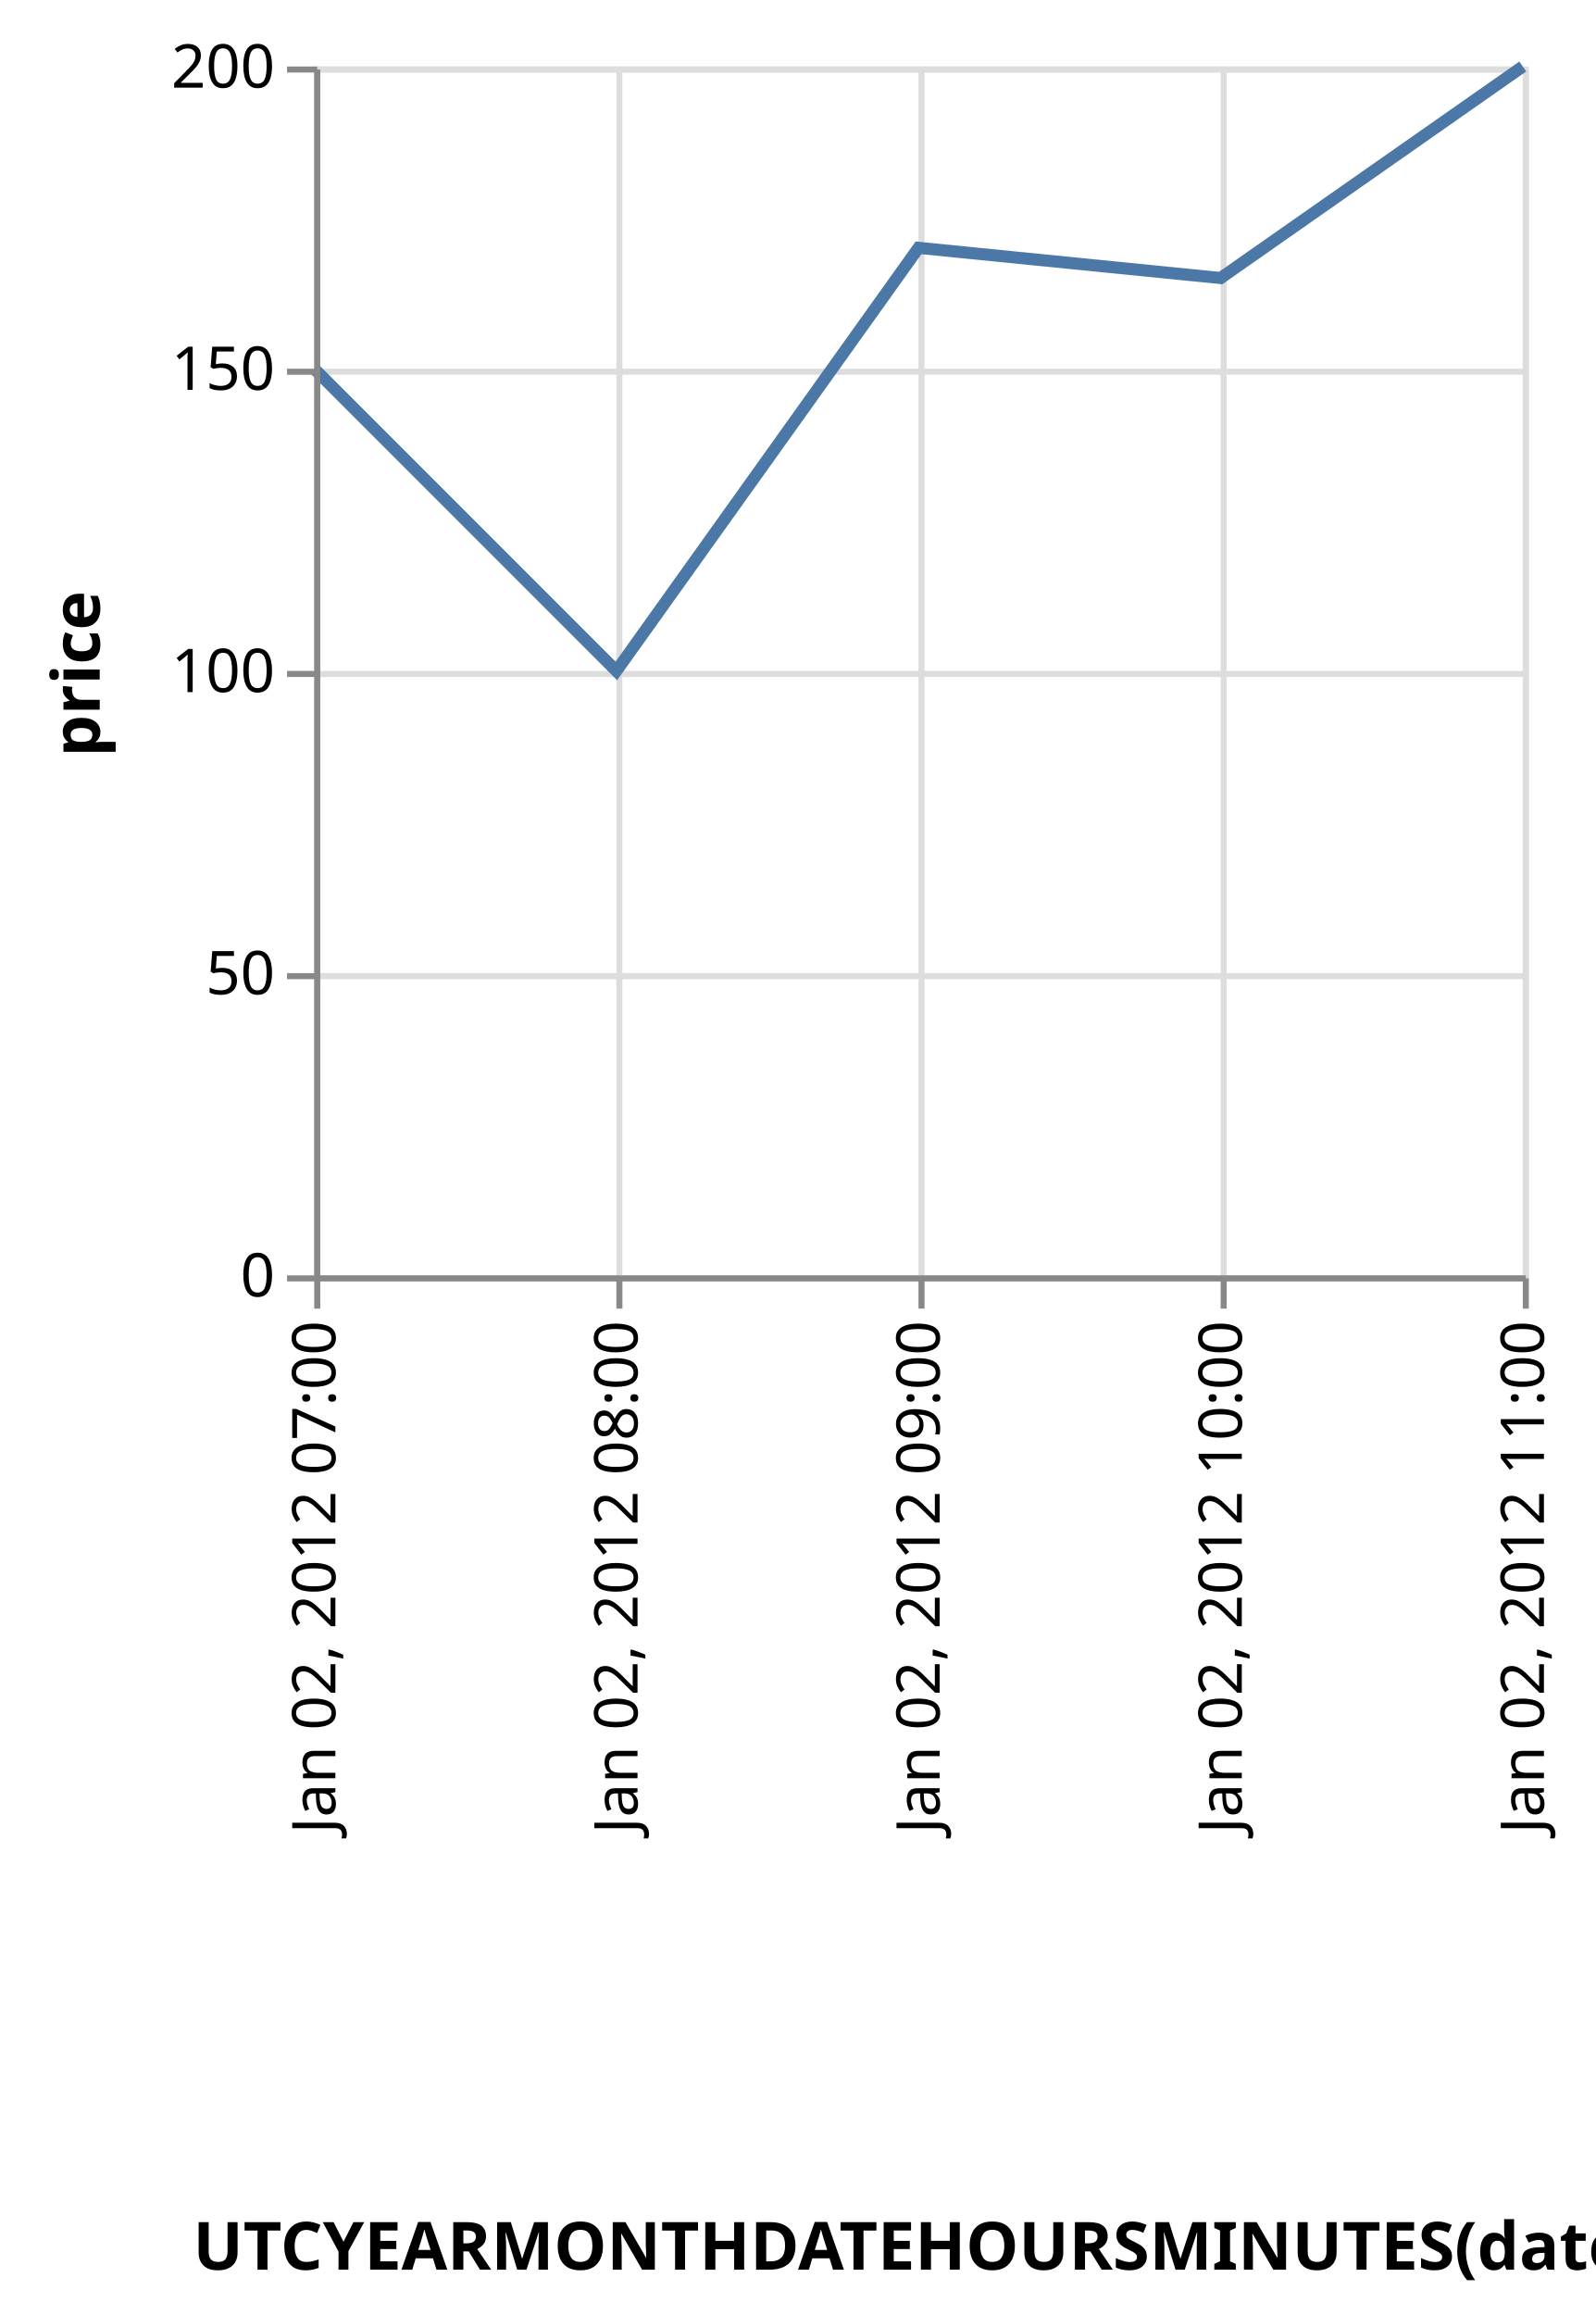
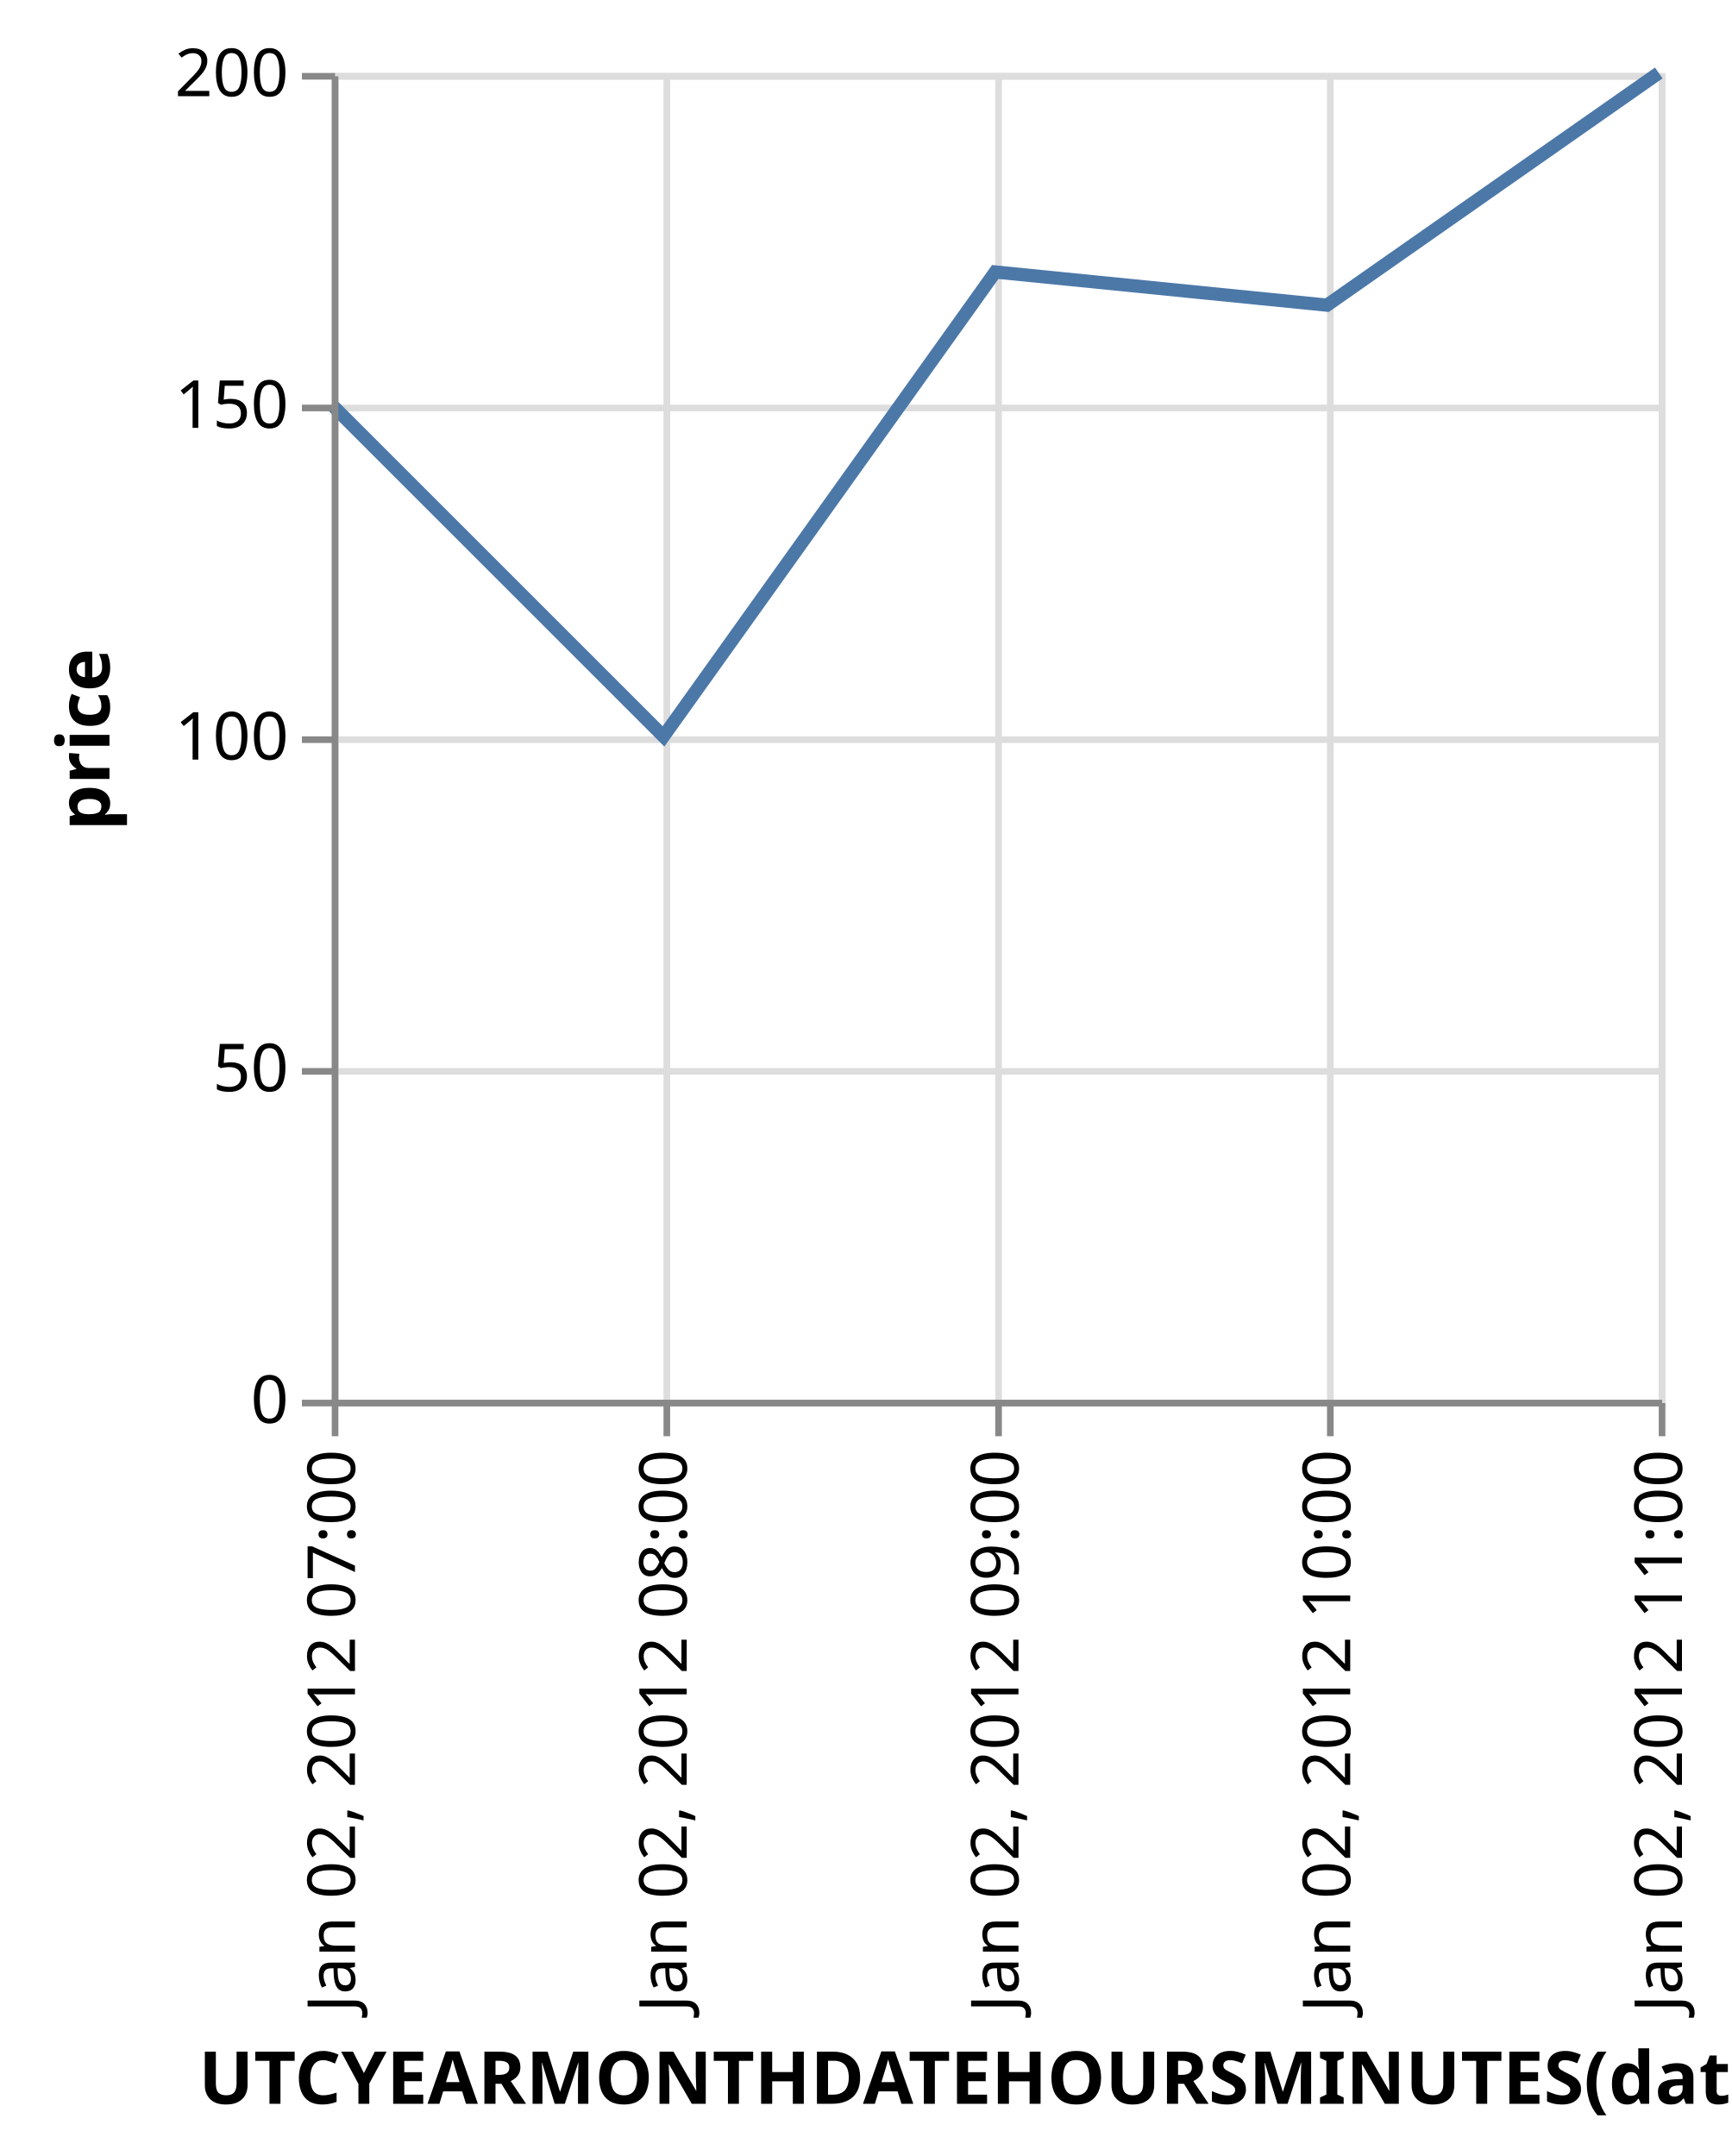
- <svg xmlns="http://www.w3.org/2000/svg" class="marks" width="264" height="383" viewBox="0 0 264 383" version="1.1">
-   <g transform="translate(52,11)">
+ <svg xmlns="http://www.w3.org/2000/svg" class="marks" width="261" height="325" viewBox="0 0 261 325" version="1.1">
+   <g transform="translate(50,11)">
    <g class="mark-group role-frame root">
      <g transform="translate(0,0)">
        <path class="background" d="M0.5,0.5h200v200h-200Z" style="fill: transparent; stroke: #ddd;" />
        <g>
          <g class="mark-group role-axis">
            <g transform="translate(0.5,200.5)">
              <path class="background" d="M0,0h0v0h0Z" style="pointer-events: none; fill: none;" />
              <g>
                <g class="mark-rule role-axis-grid" style="pointer-events: none;">
                  <line transform="translate(0,-200)" x2="0" y2="200" style="fill: none; stroke: #ddd; stroke-width: 1; stroke-dasharray: ; opacity: 1;" />
                  <line transform="translate(50,-200)" x2="0" y2="200" style="fill: none; stroke: #ddd; stroke-width: 1; stroke-dasharray: ; opacity: 1;" />
                  <line transform="translate(100,-200)" x2="0" y2="200" style="fill: none; stroke: #ddd; stroke-width: 1; stroke-dasharray: ; opacity: 1;" />
                  <line transform="translate(150,-200)" x2="0" y2="200" style="fill: none; stroke: #ddd; stroke-width: 1; stroke-dasharray: ; opacity: 1;" />
                  <line transform="translate(200,-200)" x2="0" y2="200" style="fill: none; stroke: #ddd; stroke-width: 1; stroke-dasharray: ; opacity: 1;" />
                </g>
              </g>
            </g>
          </g>
          <g class="mark-group role-axis">
            <g transform="translate(0.5,0.5)">
              <path class="background" d="M0,0h0v0h0Z" style="pointer-events: none; fill: none;" />
              <g>
                <g class="mark-rule role-axis-grid" style="pointer-events: none;">
                  <line transform="translate(0,200)" x2="200" y2="0" style="fill: none; stroke: #ddd; stroke-width: 1; stroke-dasharray: ; opacity: 1;" />
                  <line transform="translate(0,150)" x2="200" y2="0" style="fill: none; stroke: #ddd; stroke-width: 1; stroke-dasharray: ; opacity: 1;" />
                  <line transform="translate(0,100)" x2="200" y2="0" style="fill: none; stroke: #ddd; stroke-width: 1; stroke-dasharray: ; opacity: 1;" />
                  <line transform="translate(0,50)" x2="200" y2="0" style="fill: none; stroke: #ddd; stroke-width: 1; stroke-dasharray: ; opacity: 1;" />
                  <line transform="translate(0,0)" x2="200" y2="0" style="fill: none; stroke: #ddd; stroke-width: 1; stroke-dasharray: ; opacity: 1;" />
                </g>
              </g>
            </g>
          </g>
          <g class="mark-line role-mark marks">
            <path d="M200,0L150,35L100,30L50,100L0,50" style="fill: none; stroke: #4c78a8; stroke-width: 2;" />
          </g>
          <g class="mark-group role-axis">
            <g transform="translate(0.5,200.5)">
              <path class="background" d="M0,0h0v0h0Z" style="pointer-events: none; fill: none;" />
              <g>
                <g class="mark-rule role-axis-tick" style="pointer-events: none;">
                  <line transform="translate(0,0)" x2="0" y2="5" style="fill: none; stroke: #888; stroke-width: 1; opacity: 1;" />
                  <line transform="translate(50,0)" x2="0" y2="5" style="fill: none; stroke: #888; stroke-width: 1; opacity: 1;" />
                  <line transform="translate(100,0)" x2="0" y2="5" style="fill: none; stroke: #888; stroke-width: 1; opacity: 1;" />
                  <line transform="translate(150,0)" x2="0" y2="5" style="fill: none; stroke: #888; stroke-width: 1; opacity: 1;" />
                  <line transform="translate(200,0)" x2="0" y2="5" style="fill: none; stroke: #888; stroke-width: 1; opacity: 1;" />
                </g>
                <g class="mark-text role-axis-label" style="pointer-events: none;">
                  <text text-anchor="end" transform="translate(0,7) rotate(270) translate(0,3)" style="font: 10px sans-serif; fill: #000; opacity: 1;">Jan 02, 2012 07:00</text>
                  <text text-anchor="end" transform="translate(50,7) rotate(270) translate(0,3)" style="font: 10px sans-serif; fill: #000; opacity: 1;">Jan 02, 2012 08:00</text>
                  <text text-anchor="end" transform="translate(100,7) rotate(270) translate(0,3)" style="font: 10px sans-serif; fill: #000; opacity: 1;">Jan 02, 2012 09:00</text>
                  <text text-anchor="end" transform="translate(150,7) rotate(270) translate(0,3)" style="font: 10px sans-serif; fill: #000; opacity: 1;">Jan 02, 2012 10:00</text>
                  <text text-anchor="end" transform="translate(200,7) rotate(270) translate(0,3)" style="font: 10px sans-serif; fill: #000; opacity: 1;">Jan 02, 2012 11:00</text>
                </g>
                <g class="mark-rule role-axis-domain" style="pointer-events: none;">
                  <line transform="translate(0,0)" x2="200" y2="0" style="fill: none; stroke: #888; stroke-width: 1; opacity: 1;" />
                </g>
                <g class="mark-text role-axis-title" style="pointer-events: none;">
-                   <text text-anchor="middle" transform="translate(100,164)" style="font: bold 11px sans-serif; fill: #000; opacity: 1;">UTCYEARMONTHDATEHOURSMINUTES(date)</text>
+                   <text text-anchor="middle" transform="translate(100,105.6299)" style="font: bold 11px sans-serif; fill: #000; opacity: 1;">UTCYEARMONTHDATEHOURSMINUTES(date)</text>
                </g>
              </g>
            </g>
          </g>
          <g class="mark-group role-axis">
            <g transform="translate(0.5,0.5)">
              <path class="background" d="M0,0h0v0h0Z" style="pointer-events: none; fill: none;" />
              <g>
                <g class="mark-rule role-axis-tick" style="pointer-events: none;">
                  <line transform="translate(0,200)" x2="-5" y2="0" style="fill: none; stroke: #888; stroke-width: 1; opacity: 1;" />
                  <line transform="translate(0,150)" x2="-5" y2="0" style="fill: none; stroke: #888; stroke-width: 1; opacity: 1;" />
                  <line transform="translate(0,100)" x2="-5" y2="0" style="fill: none; stroke: #888; stroke-width: 1; opacity: 1;" />
                  <line transform="translate(0,50)" x2="-5" y2="0" style="fill: none; stroke: #888; stroke-width: 1; opacity: 1;" />
                  <line transform="translate(0,0)" x2="-5" y2="0" style="fill: none; stroke: #888; stroke-width: 1; opacity: 1;" />
                </g>
                <g class="mark-text role-axis-label" style="pointer-events: none;">
                  <text text-anchor="end" transform="translate(-7,203)" style="font: 10px sans-serif; fill: #000; opacity: 1;">0</text>
                  <text text-anchor="end" transform="translate(-7,153)" style="font: 10px sans-serif; fill: #000; opacity: 1;">50</text>
                  <text text-anchor="end" transform="translate(-7,103)" style="font: 10px sans-serif; fill: #000; opacity: 1;">100</text>
                  <text text-anchor="end" transform="translate(-7,53)" style="font: 10px sans-serif; fill: #000; opacity: 1;">150</text>
                  <text text-anchor="end" transform="translate(-7,3)" style="font: 10px sans-serif; fill: #000; opacity: 1;">200</text>
                </g>
                <g class="mark-rule role-axis-domain" style="pointer-events: none;">
                  <line transform="translate(0,200)" x2="0" y2="-200" style="fill: none; stroke: #888; stroke-width: 1; opacity: 1;" />
                </g>
                <g class="mark-text role-axis-title" style="pointer-events: none;">
-                   <text text-anchor="middle" transform="translate(-34,100) rotate(-90) translate(0,-2)" style="font: bold 11px sans-serif; fill: #000; opacity: 1;">price</text>
+                   <text text-anchor="middle" transform="translate(-32,100) rotate(-90) translate(0,-2)" style="font: bold 11px sans-serif; fill: #000; opacity: 1;">price</text>
                </g>
              </g>
            </g>
          </g>
        </g>
      </g>
    </g>
  </g>
</svg>
